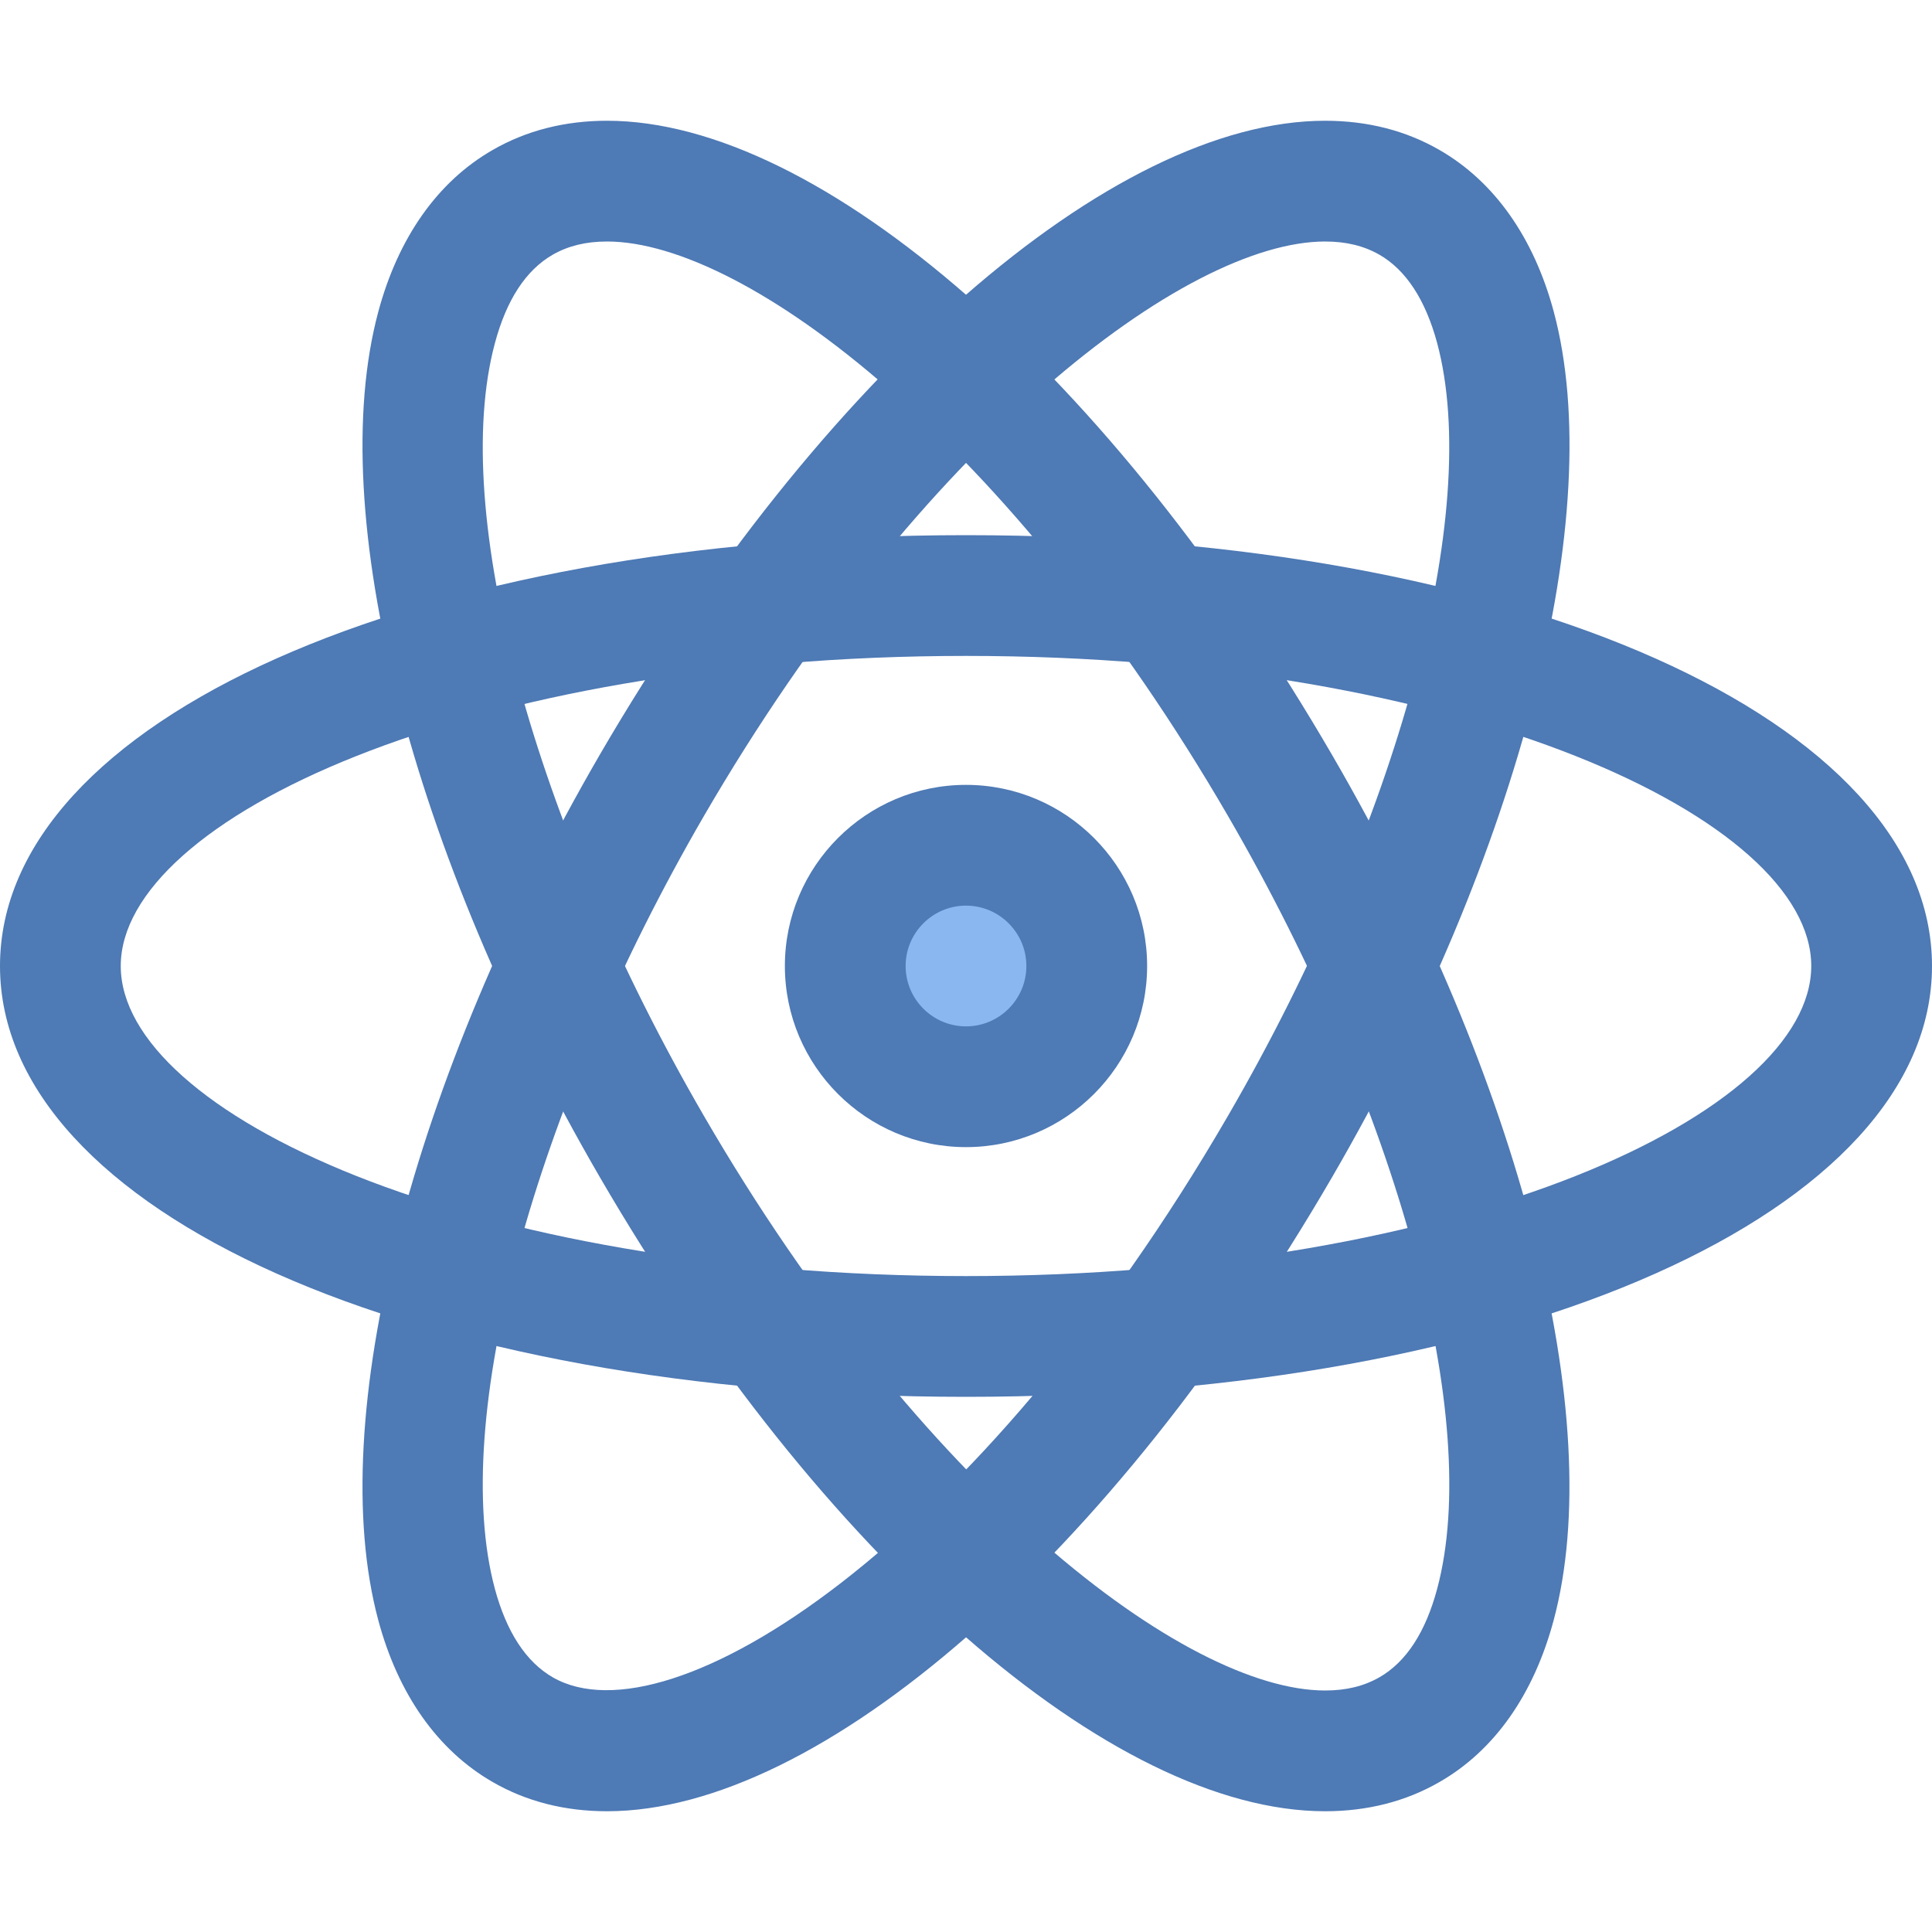
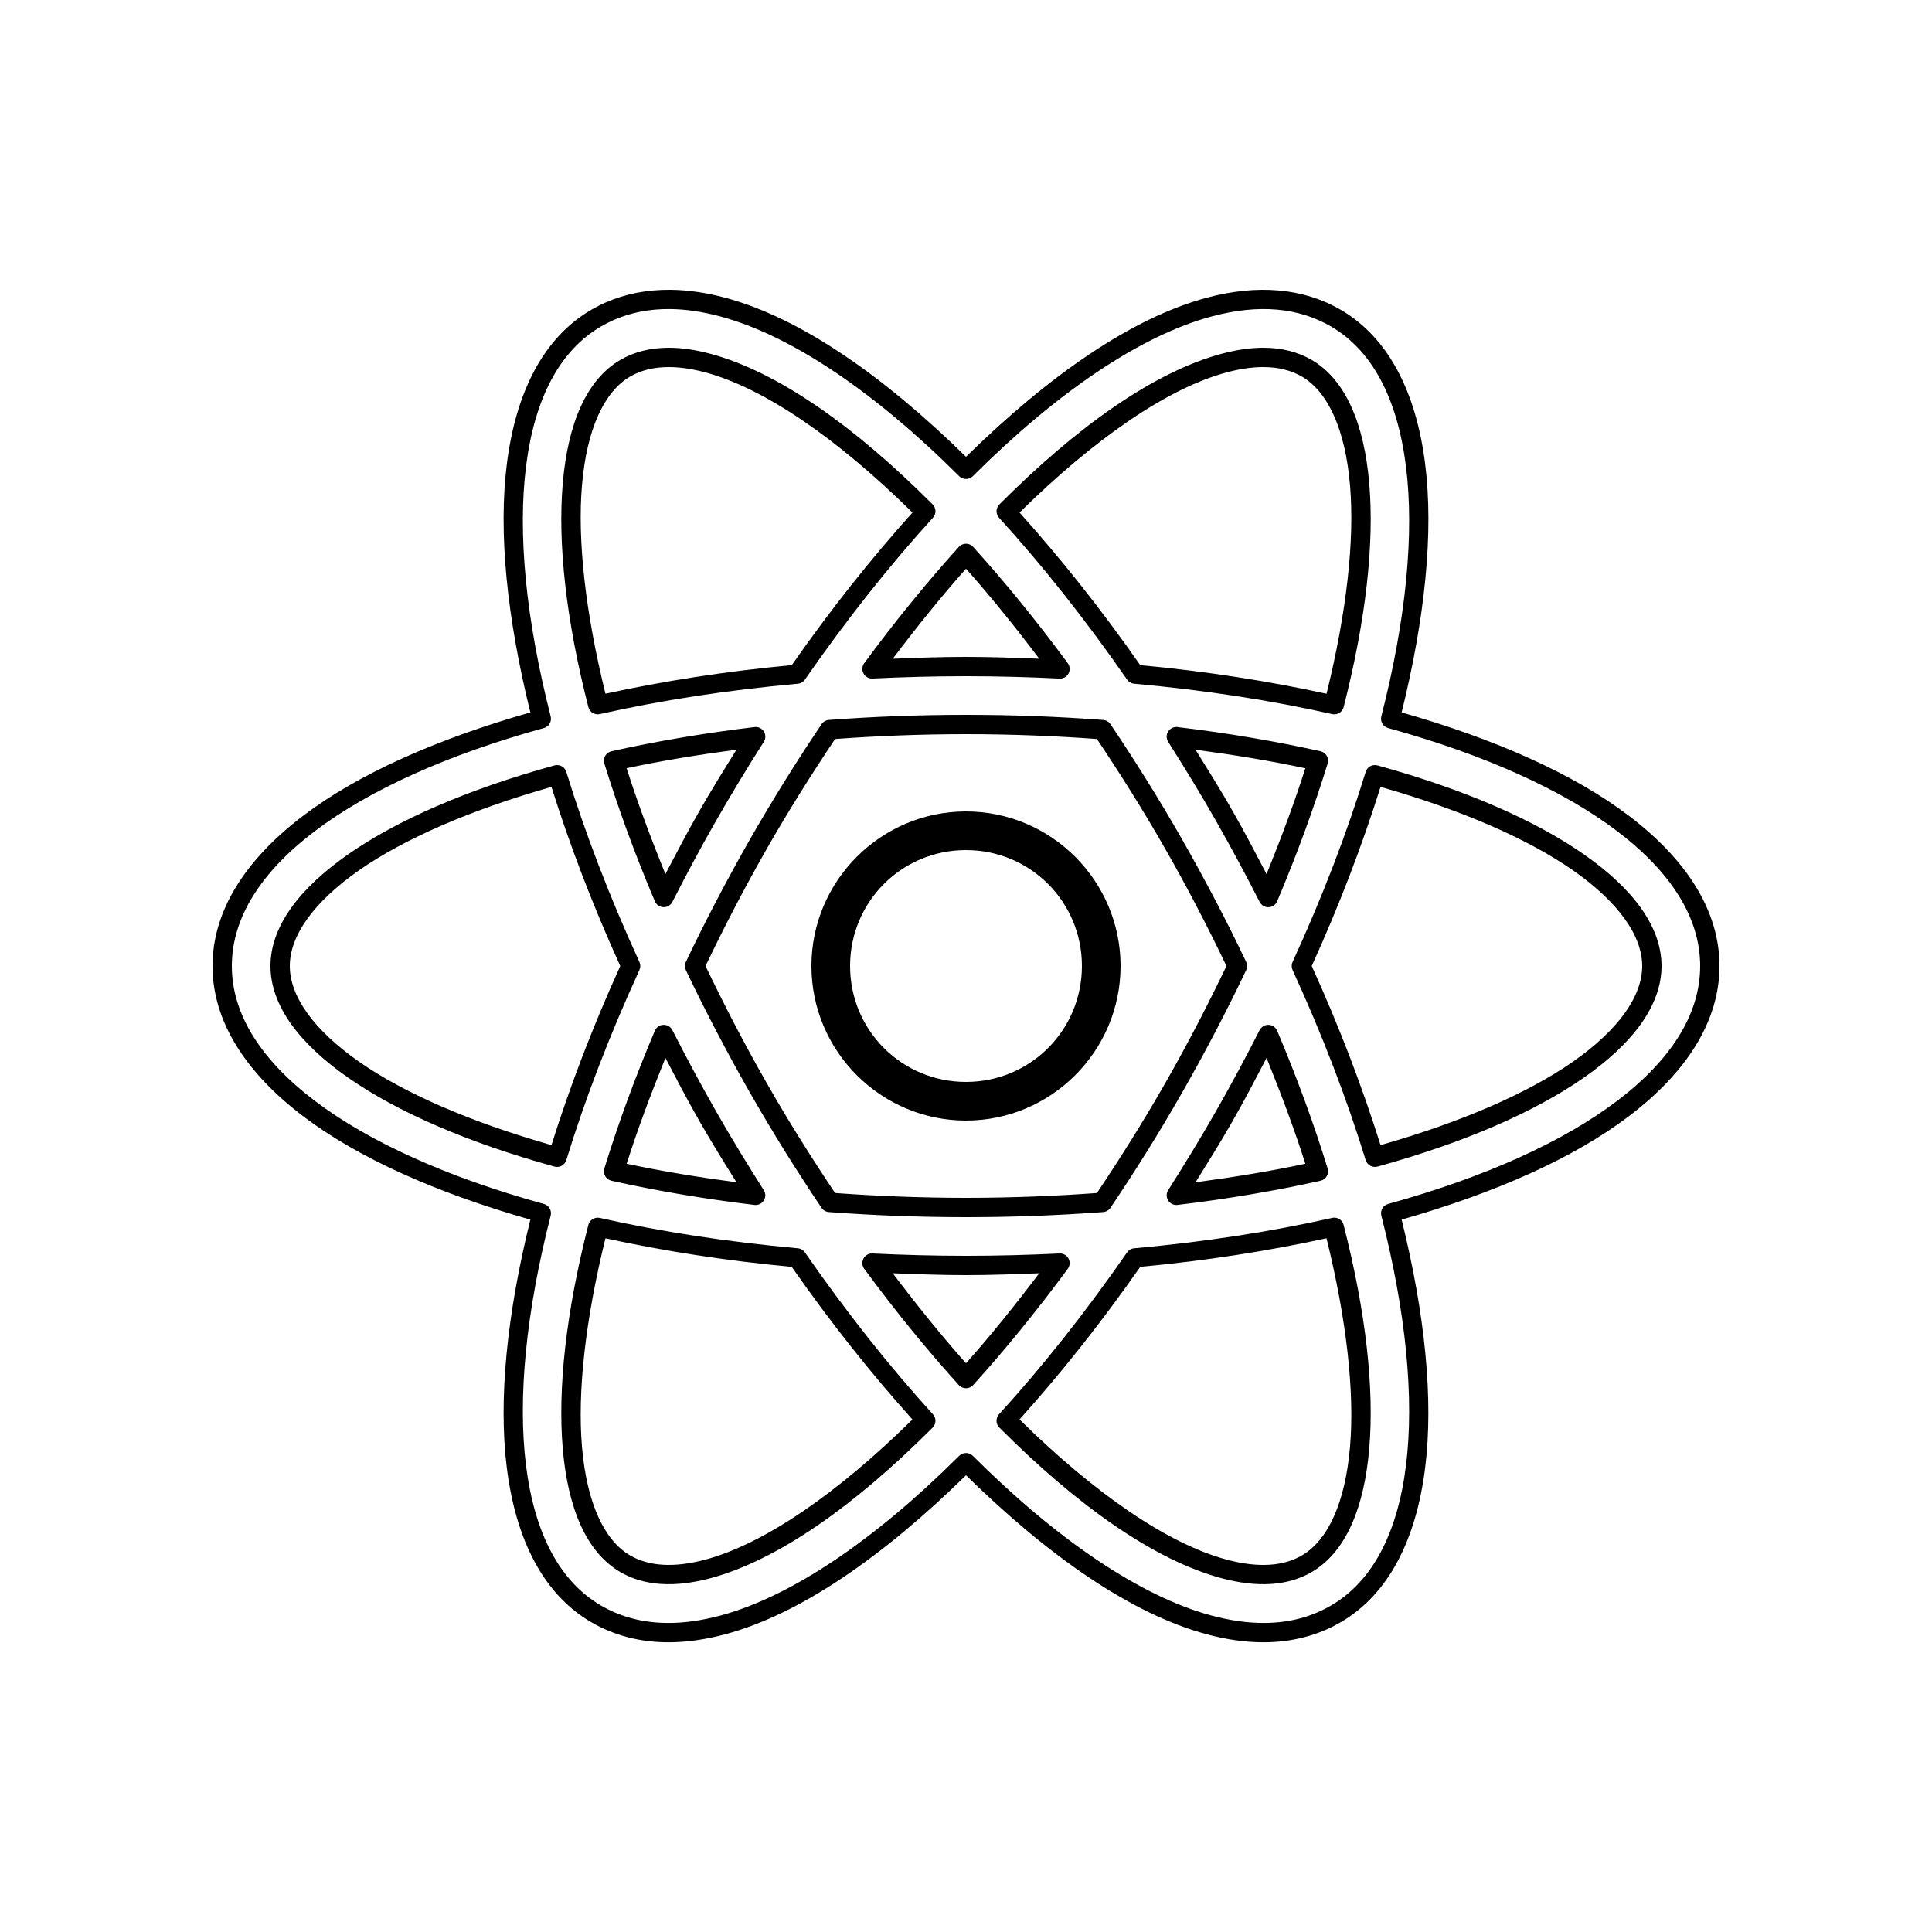
- <svg xmlns="http://www.w3.org/2000/svg" viewBox="0 0 16 16" width="16px" height="16px">
-   <path fill="#4e7ab5" d="M8,11.568c-4.561,0-8-1.534-8-3.568s3.439-3.568,8-3.568S16,5.966,16,8S12.561,11.568,8,11.568z M8,5.432C3.875,5.432,1,6.785,1,8s2.875,2.568,7,2.568S15,9.215,15,8S12.125,5.432,8,5.432z" />
-   <path fill="#4e7ab5" d="M5.027,15L5.027,15c-0.35,0-0.668-0.081-0.947-0.242c-0.455-0.262-0.783-0.726-0.948-1.343 c-0.445-1.663,0.274-4.474,1.833-7.161C6.792,3.111,9.206,1,10.974,1c0.35,0,0.668,0.081,0.947,0.242 c0.454,0.261,0.782,0.725,0.947,1.341c0.445,1.664-0.274,4.475-1.834,7.162C9.21,12.888,6.796,15,5.027,15z M10.974,2 C9.82,2,7.625,3.667,5.83,6.757c-1.41,2.43-2.106,5.002-1.732,6.4c0.097,0.359,0.258,0.606,0.48,0.734 c0.971,0.558,3.526-1.09,5.591-4.649c1.411-2.431,2.107-5.003,1.733-6.401c-0.097-0.358-0.258-0.605-0.479-0.732 C11.295,2.036,11.148,2,10.974,2z" />
-   <path fill="#4e7ab5" d="M10.974,15L10.974,15c-1.769,0-4.183-2.112-6.008-5.254C3.406,7.06,2.687,4.249,3.132,2.585 C3.297,1.968,3.625,1.503,4.08,1.242C4.359,1.081,4.678,1,5.027,1c1.768,0,4.182,2.112,6.007,5.256 c1.56,2.687,2.279,5.497,1.833,7.161c-0.165,0.617-0.492,1.081-0.946,1.341C11.642,14.919,11.323,15,10.974,15z M5.027,2 C4.853,2,4.706,2.036,4.578,2.109c-0.223,0.128-0.384,0.375-0.48,0.735c-0.374,1.398,0.322,3.97,1.733,6.4 C7.624,12.333,9.819,14,10.974,14l0,0c0.175,0,0.321-0.036,0.449-0.109c0.222-0.127,0.383-0.374,0.479-0.733 c0.375-1.398-0.321-3.97-1.732-6.4C8.376,3.667,6.181,2,5.027,2z" />
-   <path fill="#8bb7f0" d="M9,8c0,0.553-0.447,1-1,1S7,8.553,7,8s0.447-1,1-1S9,7.447,9,8z" />
-   <path fill="#4e7ab5" d="M8,9.5C7.173,9.5,6.5,8.827,6.5,8S7.173,6.5,8,6.5S9.5,7.173,9.5,8S8.827,9.5,8,9.5z M8,7.5 C7.725,7.5,7.5,7.724,7.5,8S7.725,8.5,8,8.5S8.5,8.276,8.5,8S8.275,7.5,8,7.5z" />
+ <svg xmlns="http://www.w3.org/2000/svg" fill="#000000" viewBox="0 0 100 100" width="100px" height="100px">
+   <path d="M 34.699 15 C 34.398 14.997 34.102 15.009 33.811 15.035 C 32.647 15.138 31.568 15.472 30.594 16.041 C 28.113 17.49 26.701 20.322 26.236 23.998 C 25.786 27.559 26.241 31.976 27.451 36.875 C 22.6 38.256 18.546 40.057 15.689 42.225 C 12.74 44.463 11 47.111 11 50 C 11 52.889 12.741 55.537 15.689 57.775 C 18.546 59.943 22.6 61.745 27.451 63.127 C 26.241 68.025 25.786 72.441 26.236 76.002 C 26.701 79.678 28.113 82.51 30.594 83.959 C 31.784 84.654 33.135 85.005 34.602 85.004 C 35.534 85.004 36.515 84.864 37.537 84.59 C 41.392 83.557 45.683 80.594 50 76.359 C 54.317 80.594 58.608 83.557 62.463 84.59 C 63.485 84.864 64.466 85.004 65.398 85.004 C 66.864 85.004 68.216 84.655 69.406 83.959 C 71.887 82.51 73.297 79.678 73.762 76.002 C 74.211 72.441 73.758 68.025 72.549 63.127 C 77.4 61.745 81.454 59.943 84.311 57.775 C 87.259 55.537 89 52.889 89 50 C 89 47.111 87.26 44.463 84.311 42.225 C 81.454 40.057 77.4 38.256 72.549 36.875 C 73.759 31.977 74.214 27.561 73.764 24 C 73.299 20.324 71.887 17.49 69.406 16.041 C 67.457 14.903 65.09 14.707 62.463 15.41 C 58.608 16.442 54.317 19.408 50 23.643 C 45.683 19.408 41.392 16.443 37.537 15.41 C 36.552 15.146 35.603 15.008 34.699 15 z M 34.695 15.996 C 35.502 16.006 36.362 16.132 37.277 16.377 C 40.953 17.362 45.284 20.294 49.646 24.646 A 0.5 0.5 0 0 0 50.354 24.646 C 54.717 20.294 59.048 17.361 62.723 16.377 C 65.164 15.724 67.212 15.917 68.902 16.904 C 71.035 18.15 72.33 20.634 72.771 24.125 C 73.213 27.616 72.778 32.073 71.498 37.078 A 0.5 0.5 0 0 0 71.85 37.684 C 76.829 39.056 80.906 40.897 83.705 43.021 C 86.504 45.146 88 47.513 88 50 C 88 52.487 86.504 54.854 83.705 56.979 C 80.906 59.103 76.829 60.943 71.85 62.316 A 0.5 0.5 0 0 0 71.498 62.922 C 72.778 67.927 73.212 72.386 72.771 75.877 C 72.331 79.368 71.035 81.85 68.902 83.096 C 67.869 83.7 66.708 84.004 65.398 84.004 C 64.565 84.004 63.672 83.877 62.723 83.623 L 62.723 83.625 C 59.047 82.64 54.716 79.706 50.354 75.354 A 0.5 0.5 0 0 0 49.646 75.354 C 45.284 79.706 40.953 82.64 37.277 83.625 L 37.277 83.623 C 36.328 83.877 35.435 84.004 34.602 84.004 C 33.292 84.005 32.131 83.699 31.098 83.096 C 28.965 81.85 27.67 79.368 27.229 75.877 C 26.787 72.386 27.222 67.929 28.502 62.924 A 0.5 0.5 0 0 0 28.15 62.316 C 23.171 60.943 19.094 59.103 16.295 56.979 C 13.496 54.854 12 52.487 12 50 C 12 47.513 13.496 45.146 16.295 43.021 C 19.094 40.897 23.171 39.056 28.15 37.684 A 0.5 0.5 0 0 0 28.502 37.078 C 27.222 32.072 26.787 27.616 27.229 24.125 C 27.67 20.634 28.965 18.15 31.098 16.904 C 31.943 16.41 32.878 16.116 33.906 16.025 C 34.163 16.003 34.426 15.993 34.695 15.996 z M 34.615 18 C 33.681 18 32.832 18.207 32.105 18.631 C 30.343 19.66 29.39 21.946 29.127 25.031 C 28.864 28.117 29.292 32.063 30.453 36.598 A 0.5 0.5 0 0 0 31.047 36.961 C 34.195 36.252 37.638 35.719 41.297 35.389 A 0.5 0.5 0 0 0 41.662 35.176 C 43.81 32.08 46.043 29.262 48.289 26.799 A 0.5 0.5 0 0 0 48.273 26.107 C 44.22 22.045 40.242 19.242 36.76 18.309 C 36.002 18.107 35.286 18 34.615 18 z M 65.385 18 C 64.713 18 63.999 18.107 63.24 18.309 C 59.758 19.242 55.78 22.047 51.727 26.109 A 0.5 0.5 0 0 0 51.711 26.799 C 53.957 29.263 56.19 32.079 58.338 35.176 A 0.5 0.5 0 0 0 58.703 35.389 C 62.362 35.719 65.804 36.252 68.953 36.961 A 0.5 0.5 0 0 0 69.547 36.598 C 70.708 32.063 71.136 28.117 70.873 25.031 C 70.61 21.946 69.657 19.66 67.895 18.631 C 67.168 18.206 66.318 18 65.385 18 z M 34.615 19 C 35.18 19 35.812 19.089 36.502 19.273 C 39.587 20.1 43.367 22.725 47.23 26.529 C 45.109 28.889 43.007 31.525 40.982 34.428 C 37.554 34.746 34.334 35.254 31.338 35.906 C 30.288 31.651 29.883 27.931 30.123 25.115 C 30.372 22.195 31.28 20.27 32.609 19.494 C 33.167 19.168 33.827 19 34.615 19 z M 65.385 19 C 66.172 19 66.833 19.169 67.389 19.494 A 0.5 0.5 0 0 0 67.391 19.494 C 68.72 20.271 69.628 22.197 69.877 25.117 C 70.117 27.934 69.712 31.652 68.662 35.908 C 65.666 35.256 62.446 34.746 59.018 34.428 C 56.993 31.524 54.891 28.889 52.77 26.529 C 56.633 22.725 60.414 20.1 63.498 19.273 C 64.189 19.089 64.819 19 65.385 19 z M 49.967 28.145 A 0.5 0.5 0 0 0 49.629 28.309 C 47.981 30.131 46.337 32.147 44.732 34.326 A 0.5 0.5 0 0 0 45.16 35.121 C 46.745 35.044 48.357 35 50 35 C 51.643 35 53.255 35.045 54.84 35.123 A 0.5 0.5 0 0 0 55.268 34.326 C 53.663 32.146 52.019 30.131 50.371 28.309 A 0.5 0.5 0 0 0 49.967 28.145 z M 50 29.436 C 51.274 30.867 52.54 32.442 53.791 34.096 C 52.541 34.047 51.288 34 50 34 C 48.712 34 47.459 34.047 46.209 34.096 C 47.461 32.442 48.726 30.868 50 29.436 z M 50 37 C 47.541 37 45.174 37.094 42.902 37.264 A 0.5 0.5 0 0 0 42.525 37.482 C 41.245 39.386 39.999 41.376 38.812 43.455 C 37.587 45.603 36.487 47.716 35.502 49.785 A 0.5 0.5 0 0 0 35.502 50.217 C 36.487 52.286 37.587 54.4 38.812 56.547 C 39.998 58.625 41.244 60.615 42.523 62.518 A 0.5 0.5 0 0 0 42.902 62.736 C 45.174 62.906 47.541 63 50 63 C 52.459 63 54.827 62.906 57.1 62.736 A 0.5 0.5 0 0 0 57.477 62.518 C 58.756 60.615 60.004 58.625 61.189 56.547 C 62.415 54.4 63.515 52.286 64.5 50.217 A 0.5 0.5 0 0 0 64.5 49.785 C 63.515 47.715 62.415 45.602 61.189 43.455 A 0.5 0.5 0 0 0 61.189 43.453 C 60.003 41.375 58.756 39.385 57.477 37.482 A 0.5 0.5 0 0 0 57.098 37.264 C 54.826 37.094 52.459 37 50 37 z M 39.133 37.629 A 0.5 0.5 0 0 0 39.055 37.633 C 36.416 37.948 33.942 38.374 31.65 38.885 A 0.5 0.5 0 0 0 31.281 39.52 C 31.981 41.789 32.847 44.174 33.895 46.65 A 0.5 0.5 0 0 0 34.801 46.684 C 35.514 45.284 36.267 43.875 37.074 42.463 A 0.5 0.5 0 0 0 37.076 42.463 C 37.872 41.068 38.695 39.717 39.535 38.396 A 0.5 0.5 0 0 0 39.133 37.629 z M 60.895 37.629 A 0.5 0.5 0 0 0 60.846 37.631 A 0.5 0.5 0 0 0 60.465 38.398 C 61.304 39.72 62.13 41.068 62.926 42.463 A 0.5 0.5 0 0 0 62.926 42.465 C 63.732 43.876 64.485 45.283 65.199 46.684 A 0.5 0.5 0 0 0 66.105 46.652 C 67.153 44.175 68.018 41.791 68.719 39.521 A 0.5 0.5 0 0 0 68.352 38.885 C 66.059 38.374 63.584 37.948 60.945 37.633 A 0.5 0.5 0 0 0 60.895 37.629 z M 50 38 C 52.348 38 54.602 38.093 56.777 38.25 C 57.997 40.074 59.189 41.968 60.32 43.949 C 61.491 46.001 62.534 48.02 63.482 50 C 62.534 51.98 61.491 53.999 60.32 56.051 C 59.19 58.032 57.997 59.926 56.777 61.75 C 54.602 61.907 52.347 62 50 62 C 47.652 62 45.397 61.907 43.223 61.75 C 42.003 59.926 40.81 58.032 39.68 56.051 C 38.509 53.999 37.466 51.98 36.518 50 C 37.466 48.021 38.509 46.002 39.68 43.949 C 40.811 41.967 42.004 40.074 43.225 38.25 C 45.399 38.093 47.653 38 50 38 z M 38.121 38.803 C 37.474 39.841 36.828 40.879 36.207 41.967 C 35.579 43.064 35.01 44.153 34.441 45.242 C 33.676 43.359 32.99 41.518 32.434 39.764 C 34.213 39.382 36.129 39.069 38.121 38.803 z M 61.879 38.805 C 63.87 39.071 65.784 39.384 67.564 39.766 C 67.007 41.52 66.321 43.359 65.557 45.242 C 64.989 44.154 64.421 43.065 63.795 41.969 C 63.174 40.88 62.525 39.842 61.879 38.805 z M 28.822 39.6 A 0.5 0.5 0 0 0 28.703 39.617 C 24.197 40.858 20.567 42.447 18.031 44.213 C 15.496 45.979 14 47.952 14 50 C 14 52.048 15.496 54.021 18.031 55.787 C 20.567 57.553 24.197 59.141 28.703 60.383 A 0.5 0.5 0 0 0 29.312 60.047 C 30.274 56.911 31.539 53.605 33.096 50.209 A 0.5 0.5 0 0 0 33.096 49.791 C 31.539 46.395 30.274 43.089 29.312 39.953 A 0.5 0.5 0 0 0 28.822 39.6 z M 71.148 39.6 A 0.5 0.5 0 0 0 70.688 39.953 C 69.726 43.088 68.461 46.395 66.904 49.791 A 0.5 0.5 0 0 0 66.904 50.209 C 68.461 53.605 69.726 56.911 70.688 60.047 A 0.5 0.5 0 0 0 71.297 60.383 C 75.803 59.141 79.433 57.553 81.969 55.787 C 84.504 54.021 86 52.048 86 50 C 86 47.952 84.504 45.979 81.969 44.213 C 79.433 42.447 75.803 40.859 71.297 39.617 A 0.5 0.5 0 0 0 71.148 39.6 z M 28.543 40.729 C 29.479 43.705 30.653 46.808 32.105 50 C 30.653 53.192 29.479 56.295 28.543 59.271 C 24.336 58.072 20.916 56.577 18.604 54.967 C 16.205 53.296 15 51.548 15 50 C 15 48.452 16.205 46.704 18.604 45.033 C 20.916 43.423 24.336 41.928 28.543 40.729 z M 71.457 40.729 C 75.664 41.928 79.084 43.423 81.396 45.033 C 83.795 46.703 85 48.452 85 50 C 85 51.548 83.795 53.296 81.396 54.967 C 79.084 56.577 75.664 58.072 71.457 59.271 C 70.521 56.295 69.347 53.192 67.895 50 C 69.347 46.808 70.521 43.704 71.457 40.729 z M 50 42 C 45.594 42 42 45.594 42 50 C 42 54.406 45.594 58 50 58 C 54.406 58 58 54.406 58 50 C 58 45.594 54.406 42 50 42 z M 50 44 C 53.326 44 56 46.674 56 50 C 56 53.326 53.326 56 50 56 C 46.674 56 44 53.326 44 50 C 44 46.674 46.674 44 50 44 z M 34.355 53.045 A 0.5 0.5 0 0 0 33.895 53.35 C 32.847 55.825 31.982 58.21 31.281 60.479 A 0.5 0.5 0 0 0 31.648 61.115 C 33.94 61.626 36.415 62.052 39.053 62.367 A 0.5 0.5 0 0 0 39.533 61.602 C 38.694 60.282 37.869 58.933 37.072 57.537 C 36.267 56.126 35.514 54.718 34.801 53.318 A 0.5 0.5 0 0 0 34.355 53.045 z M 65.629 53.045 A 0.5 0.5 0 0 0 65.199 53.318 C 64.486 54.718 63.732 56.126 62.926 57.537 C 62.13 58.931 61.304 60.28 60.465 61.602 A 0.5 0.5 0 0 0 60.945 62.367 C 63.584 62.052 66.058 61.626 68.35 61.115 A 0.5 0.5 0 0 0 68.719 60.479 C 68.018 58.21 67.153 55.826 66.105 53.35 A 0.5 0.5 0 0 0 65.629 53.045 z M 34.443 54.76 C 35.011 55.848 35.58 56.938 36.205 58.033 C 36.827 59.121 37.473 60.159 38.119 61.195 C 36.129 60.929 34.215 60.616 32.436 60.234 C 32.993 58.481 33.679 56.641 34.443 54.76 z M 65.557 54.76 C 66.321 56.642 67.007 58.481 67.564 60.234 C 65.786 60.616 63.871 60.929 61.881 61.195 C 62.527 60.158 63.174 59.12 63.795 58.033 C 64.421 56.937 64.989 55.848 65.557 54.76 z M 69.07 63.025 A 0.5 0.5 0 0 0 68.951 63.039 C 65.803 63.748 62.362 64.281 58.703 64.611 A 0.5 0.5 0 0 0 58.338 64.824 C 56.19 67.921 53.957 70.738 51.711 73.201 A 0.5 0.5 0 0 0 51.727 73.893 C 55.78 77.955 59.758 80.758 63.24 81.691 C 65.056 82.176 66.646 82.098 67.895 81.369 C 69.657 80.34 70.61 78.054 70.873 74.969 C 71.136 71.883 70.707 67.938 69.545 63.402 A 0.5 0.5 0 0 0 69.07 63.025 z M 30.949 63.027 A 0.5 0.5 0 0 0 30.453 63.402 C 29.292 67.937 28.864 71.883 29.127 74.969 C 29.39 78.054 30.343 80.34 32.105 81.369 A 0.5 0.5 0 0 0 32.107 81.371 C 33.356 82.098 34.945 82.175 36.76 81.691 C 40.242 80.758 44.221 77.954 48.273 73.893 A 0.5 0.5 0 0 0 48.289 73.203 C 46.043 70.738 43.81 67.921 41.662 64.824 A 0.5 0.5 0 0 0 41.297 64.611 C 37.639 64.281 34.195 63.748 31.047 63.039 A 0.5 0.5 0 0 0 30.949 63.027 z M 68.66 64.092 C 69.711 68.348 70.117 72.068 69.877 74.885 C 69.628 77.806 68.72 79.729 67.391 80.506 C 66.433 81.065 65.15 81.168 63.498 80.727 C 60.413 79.9 56.633 77.275 52.77 73.471 C 54.891 71.111 56.993 68.476 59.018 65.572 C 62.446 65.254 65.665 64.744 68.66 64.092 z M 31.338 64.094 C 34.334 64.746 37.553 65.254 40.98 65.572 C 43.005 68.476 45.107 71.112 47.229 73.473 C 43.366 77.276 39.587 79.9 36.502 80.727 C 34.851 81.167 33.567 81.063 32.609 80.506 C 31.28 79.729 30.372 77.805 30.123 74.885 C 29.883 72.069 30.288 68.349 31.338 64.094 z M 45.109 64.879 A 0.5 0.5 0 0 0 44.732 65.674 C 46.337 67.854 47.981 69.869 49.629 71.691 A 0.5 0.5 0 0 0 50.371 71.691 C 52.019 69.868 53.663 67.853 55.268 65.674 A 0.5 0.5 0 0 0 54.84 64.879 C 53.255 64.956 51.643 65 50 65 C 48.357 65 46.745 64.956 45.16 64.879 A 0.5 0.5 0 0 0 45.109 64.879 z M 46.209 65.904 C 47.459 65.952 48.712 66 50 66 C 51.288 66 52.541 65.953 53.791 65.904 C 52.539 67.558 51.274 69.132 50 70.564 C 48.726 69.132 47.461 67.558 46.209 65.904 z" />
</svg>
